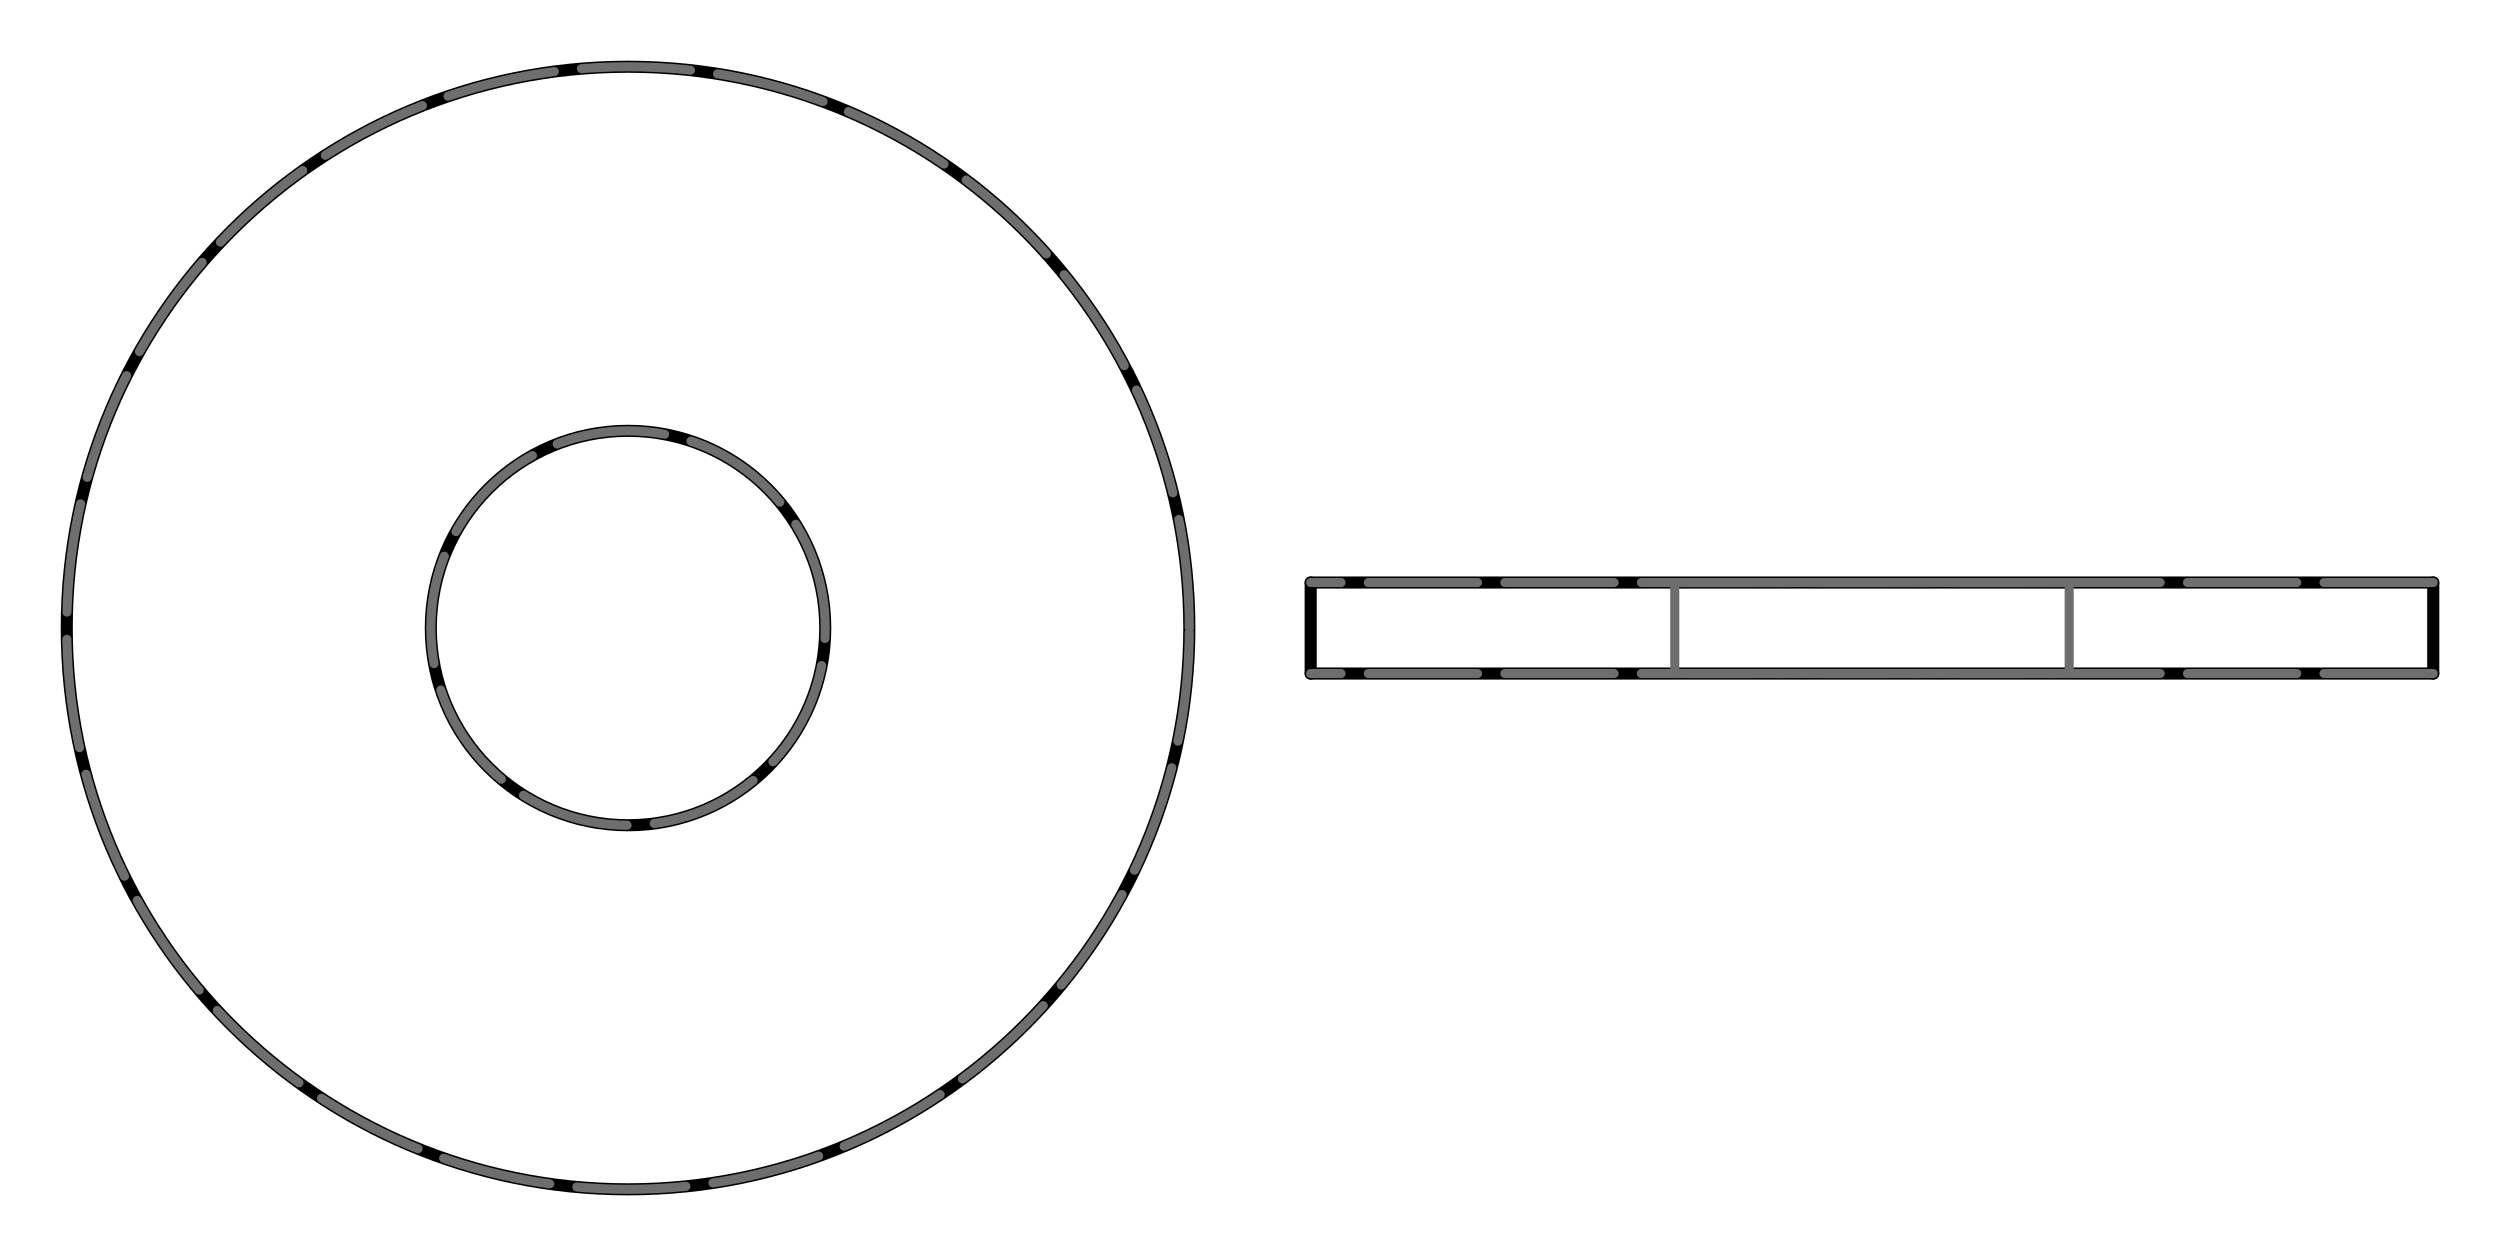
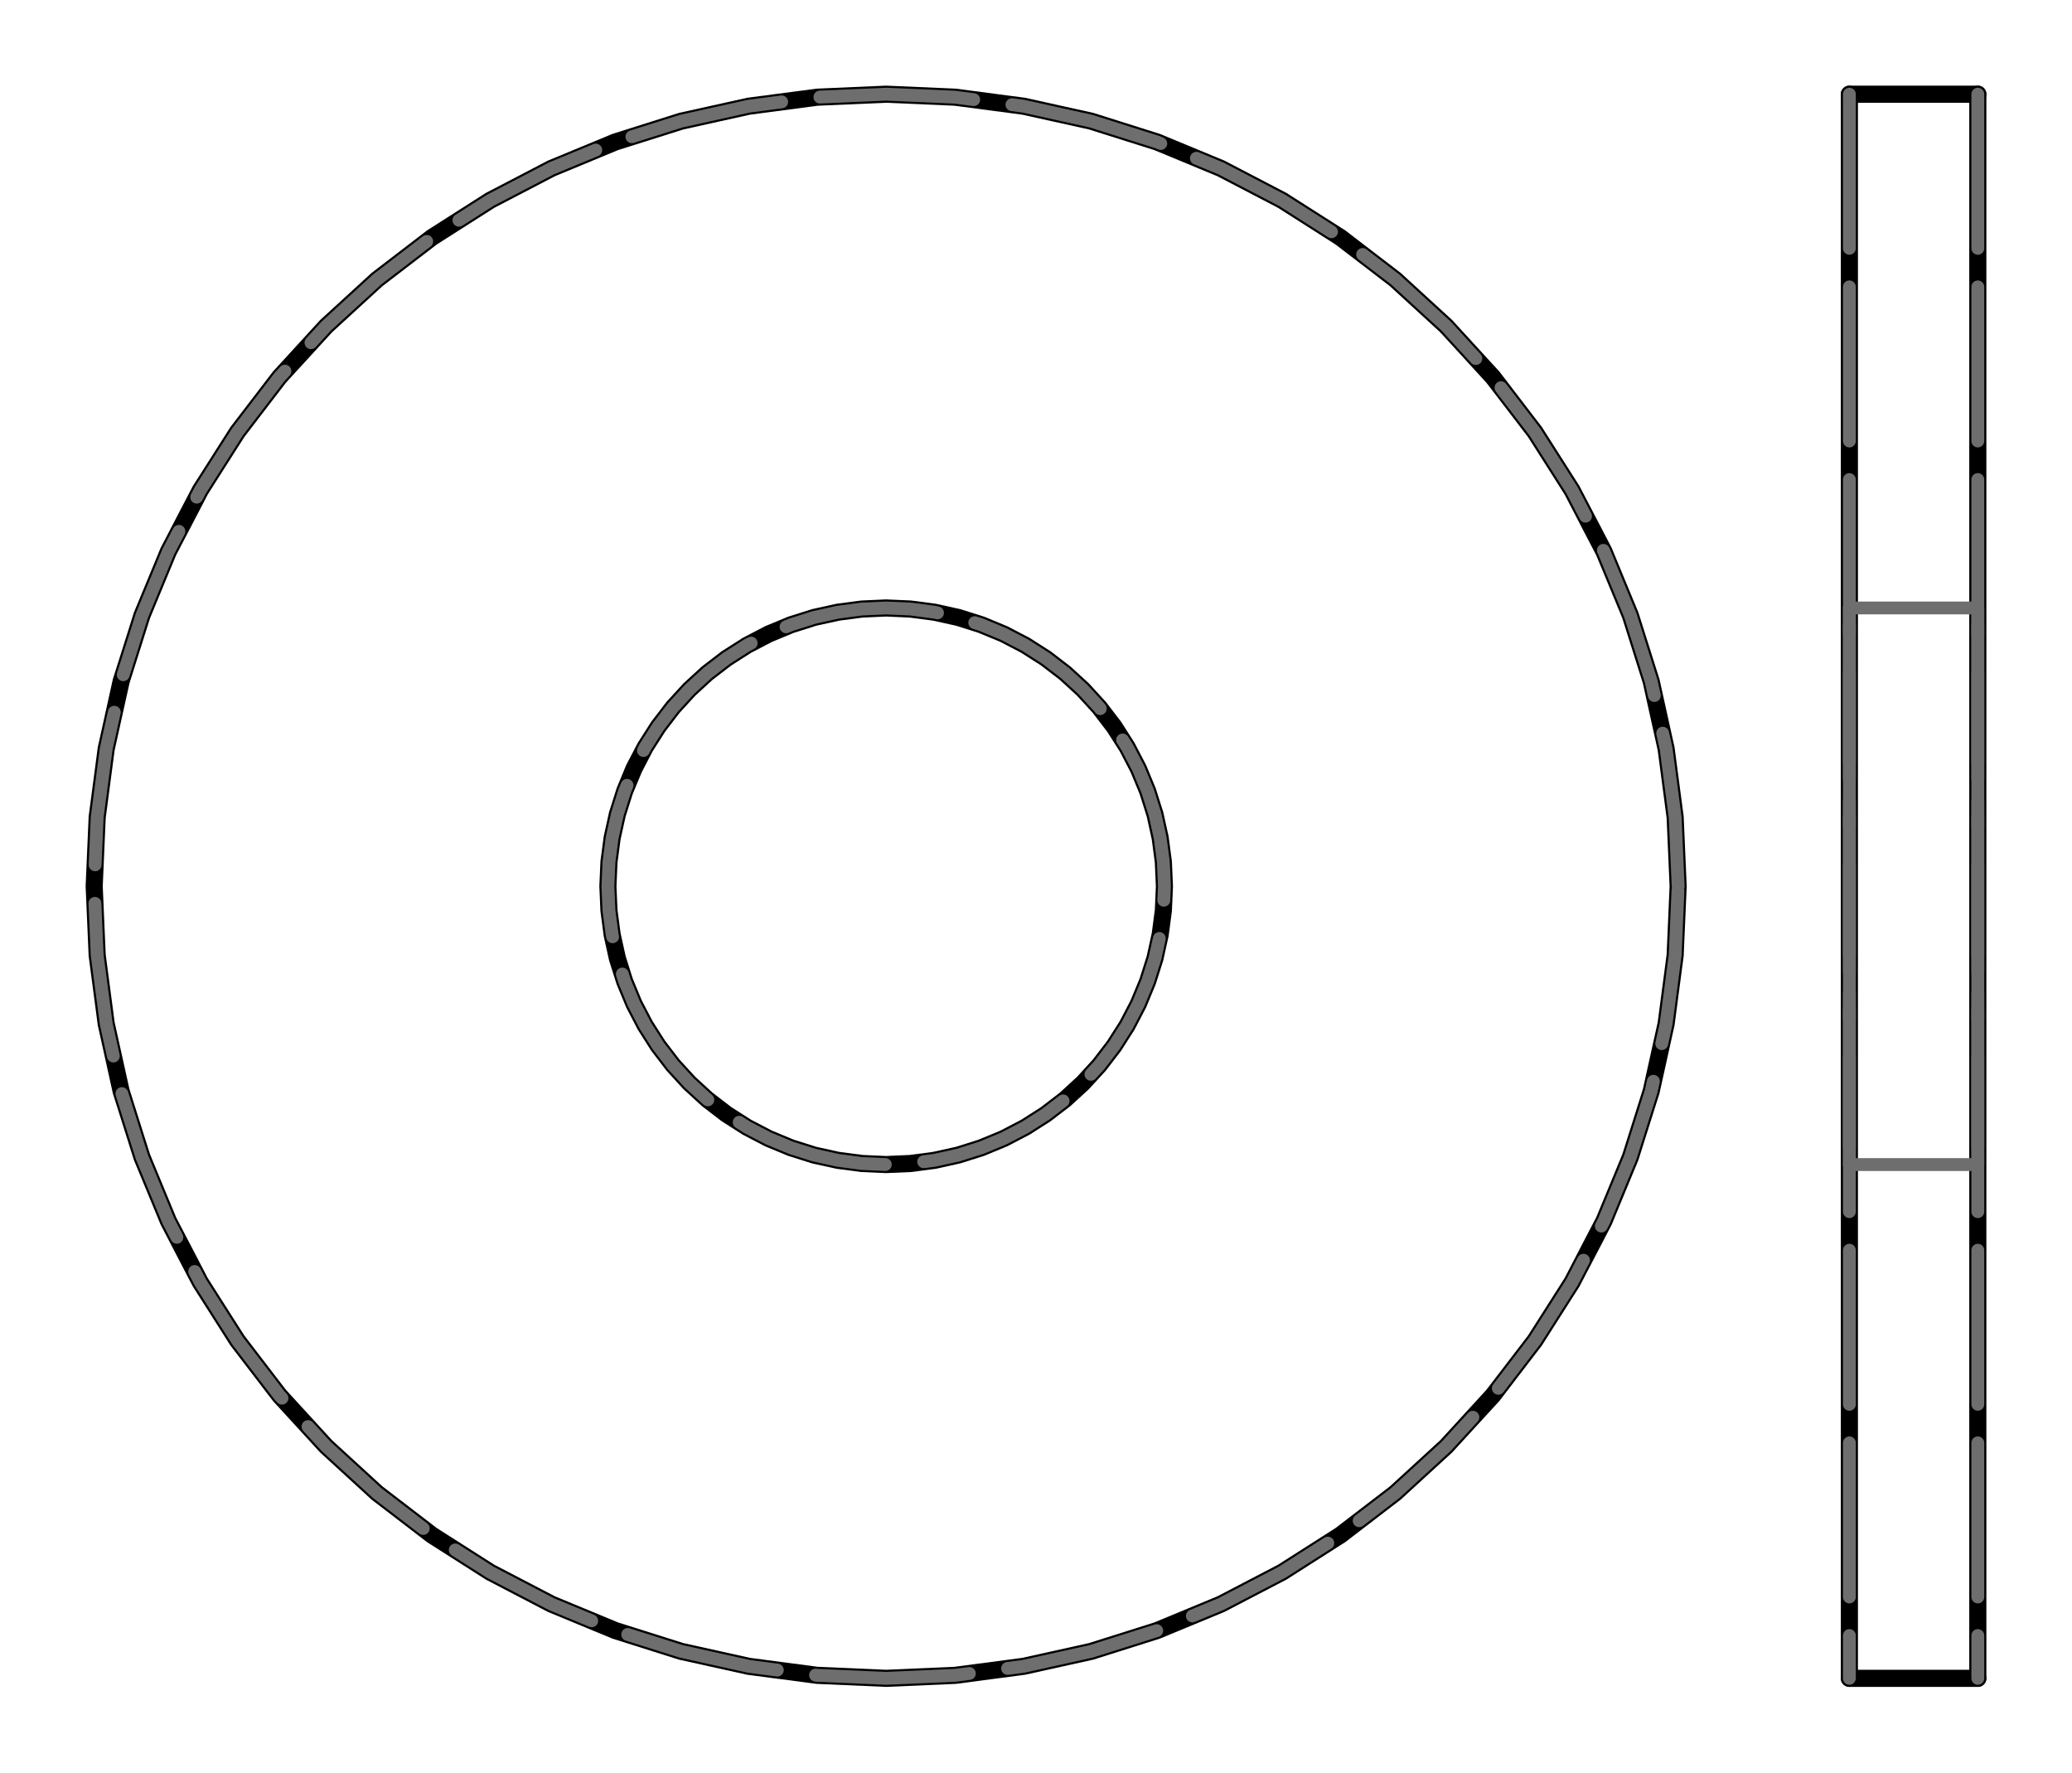
- <svg xmlns="http://www.w3.org/2000/svg" width="82.4mm" height="41.4mm" viewBox="-20.7 -20.7 82.4 41.4" version="1.1">
+ <svg xmlns="http://www.w3.org/2000/svg" width="48.4mm" height="41.4mm" viewBox="-20.7 -20.7 48.4 41.4" version="1.1">
  <g transform="scale(1,-1)" stroke-linecap="round">
    <g fill="none" stroke="rgb(0,0,0)" stroke-width="0.4" id="Visible">
-       <circle cx="-0.0" cy="-0.0" r="18.5" />
-       <circle cx="-0.0" cy="-0.0" r="6.5" />
-       <path d="M 22.5,1.5 L 22.964,1.5 L 24.332,1.5 L 26.536,1.5 L 29.465,1.5 L 32.973,1.5 L 36.883,1.5 L 41.0,1.5 L 45.117,1.5 L 49.027,1.5 L 52.535,1.5 L 55.464,1.5 L 57.668,1.5 L 59.036,1.5 L 59.5,1.5" />
-       <line x1="59.5" y1="-1.5" x2="59.5" y2="1.5" />
-       <path d="M 22.5,-1.5 L 22.964,-1.5 L 24.332,-1.5 L 26.536,-1.5 L 29.465,-1.5 L 32.973,-1.5 L 36.883,-1.5 L 41.0,-1.5 L 45.117,-1.5 L 49.027,-1.5 L 52.535,-1.5 L 55.464,-1.5 L 57.668,-1.5 L 59.036,-1.5 L 59.5,-1.5" />
-       <line x1="22.5" y1="-1.5" x2="22.5" y2="1.5" />
+       <path d="M 18.5,0.0 L 18.43,1.612 L 18.219,3.212 L 17.87,4.788 L 17.384,6.327 L 16.767,7.818 L 16.021,9.25 L 15.154,10.611 L 14.172,11.892 L 13.082,13.082 L 11.892,14.172 L 10.611,15.154 L 9.25,16.021 L 7.818,16.767 L 6.327,17.384 L 4.788,17.87 L 3.212,18.219 L 1.612,18.43 L 0.0,18.5 L -1.612,18.43 L -3.212,18.219 L -4.788,17.87 L -6.327,17.384 L -7.818,16.767 L -9.25,16.021 L -10.611,15.154 L -11.892,14.172 L -13.082,13.082 L -14.172,11.892 L -15.154,10.611 L -16.021,9.25 L -16.767,7.818 L -17.384,6.327 L -17.87,4.788 L -18.219,3.212 L -18.43,1.612 L -18.5,0.0 L -18.43,-1.612 L -18.219,-3.212 L -17.87,-4.788 L -17.384,-6.327 L -16.767,-7.818 L -16.021,-9.25 L -15.154,-10.611 L -14.172,-11.892 L -13.082,-13.082 L -11.892,-14.172 L -10.611,-15.154 L -9.25,-16.021 L -7.818,-16.767 L -6.327,-17.384 L -4.788,-17.87 L -3.212,-18.219 L -1.612,-18.43 L -0.0,-18.5 L 1.612,-18.43 L 3.212,-18.219 L 4.788,-17.87 L 6.327,-17.384 L 7.818,-16.767 L 9.25,-16.021 L 10.611,-15.154 L 11.892,-14.172 L 13.082,-13.082 L 14.172,-11.892 L 15.154,-10.611 L 16.021,-9.25 L 16.767,-7.818 L 17.384,-6.327 L 17.87,-4.788 L 18.219,-3.212 L 18.43,-1.612 L 18.5,-0.0" />
+       <path d="M 6.5,0.0 L 6.475,0.567 L 6.401,1.129 L 6.279,1.682 L 6.108,2.223 L 5.891,2.747 L 5.629,3.25 L 5.324,3.728 L 4.979,4.178 L 4.596,4.596 L 4.178,4.979 L 3.728,5.324 L 3.25,5.629 L 2.747,5.891 L 2.223,6.108 L 1.682,6.279 L 1.129,6.401 L 0.567,6.475 L -0.0,6.5 L -0.567,6.475 L -1.129,6.401 L -1.682,6.279 L -2.223,6.108 L -2.747,5.891 L -3.25,5.629 L -3.728,5.324 L -4.178,4.979 L -4.596,4.596 L -4.979,4.178 L -5.324,3.728 L -5.629,3.25 L -5.891,2.747 L -6.108,2.223 L -6.279,1.682 L -6.401,1.129 L -6.475,0.567 L -6.5,-0.0 L -6.475,-0.567 L -6.401,-1.129 L -6.279,-1.682 L -6.108,-2.223 L -5.891,-2.747 L -5.629,-3.25 L -5.324,-3.728 L -4.979,-4.178 L -4.596,-4.596 L -4.178,-4.979 L -3.728,-5.324 L -3.25,-5.629 L -2.747,-5.891 L -2.223,-6.108 L -1.682,-6.279 L -1.129,-6.401 L -0.567,-6.475 L 0.0,-6.5 L 0.567,-6.475 L 1.129,-6.401 L 1.682,-6.279 L 2.223,-6.108 L 2.747,-5.891 L 3.25,-5.629 L 3.728,-5.324 L 4.178,-4.979 L 4.596,-4.596 L 4.979,-4.178 L 5.324,-3.728 L 5.629,-3.25 L 5.891,-2.747 L 6.108,-2.223 L 6.279,-1.682 L 6.401,-1.129 L 6.475,-0.567 L 6.5,0.0" />
+       <path d="M 22.5,-18.5 L 22.5,-17.986 L 22.5,-17.472 L 22.5,-16.958 L 22.5,-16.444 L 22.5,-15.931 L 22.5,-15.417 L 22.5,-14.903 L 22.5,-14.389 L 22.5,-13.875 L 22.5,-13.361 L 22.5,-12.847 L 22.5,-12.333 L 22.5,-11.819 L 22.5,-11.306 L 22.5,-10.792 L 22.5,-10.278 L 22.5,-9.764 L 22.5,-9.25 L 22.5,-8.736 L 22.5,-8.222 L 22.5,-7.708 L 22.5,-7.194 L 22.5,-6.681 L 22.5,-6.167 L 22.5,-5.653 L 22.5,-5.139 L 22.5,-4.625 L 22.5,-4.111 L 22.5,-3.597 L 22.5,-3.083 L 22.5,-2.569 L 22.5,-2.056 L 22.5,-1.542 L 22.5,-1.028 L 22.5,-0.514 L 22.5,0.0 L 22.5,0.514 L 22.5,1.028 L 22.5,1.542 L 22.5,2.056 L 22.5,2.569 L 22.5,3.083 L 22.5,3.597 L 22.5,4.111 L 22.5,4.625 L 22.5,5.139 L 22.5,5.653 L 22.5,6.167 L 22.5,6.681 L 22.5,7.194 L 22.5,7.708 L 22.5,8.222 L 22.5,8.736 L 22.5,9.25 L 22.5,9.764 L 22.5,10.278 L 22.5,10.792 L 22.5,11.306 L 22.5,11.819 L 22.5,12.333 L 22.5,12.847 L 22.5,13.361 L 22.5,13.875 L 22.5,14.389 L 22.5,14.903 L 22.5,15.417 L 22.5,15.931 L 22.5,16.444 L 22.5,16.958 L 22.5,17.472 L 22.5,17.986 L 22.5,18.5" />
+       <path d="M 25.5,18.5 L 25.458,18.5 L 25.417,18.5 L 25.375,18.5 L 25.333,18.5 L 25.292,18.5 L 25.25,18.5 L 25.208,18.5 L 25.167,18.5 L 25.125,18.5 L 25.083,18.5 L 25.042,18.5 L 25.0,18.5 L 24.958,18.5 L 24.917,18.5 L 24.875,18.5 L 24.833,18.5 L 24.792,18.5 L 24.75,18.5 L 24.708,18.5 L 24.667,18.5 L 24.625,18.5 L 24.583,18.5 L 24.542,18.5 L 24.5,18.5 L 24.458,18.5 L 24.417,18.5 L 24.375,18.5 L 24.333,18.5 L 24.292,18.5 L 24.25,18.5 L 24.208,18.5 L 24.167,18.5 L 24.125,18.5 L 24.083,18.5 L 24.042,18.5 L 24.0,18.5 L 23.958,18.5 L 23.917,18.5 L 23.875,18.5 L 23.833,18.5 L 23.792,18.5 L 23.75,18.5 L 23.708,18.5 L 23.667,18.5 L 23.625,18.5 L 23.583,18.5 L 23.542,18.5 L 23.5,18.5 L 23.458,18.5 L 23.417,18.5 L 23.375,18.5 L 23.333,18.5 L 23.292,18.5 L 23.25,18.5 L 23.208,18.5 L 23.167,18.5 L 23.125,18.5 L 23.083,18.5 L 23.042,18.5 L 23.0,18.5 L 22.958,18.5 L 22.917,18.5 L 22.875,18.5 L 22.833,18.5 L 22.792,18.5 L 22.75,18.5 L 22.708,18.5 L 22.667,18.5 L 22.625,18.5 L 22.583,18.5 L 22.542,18.5 L 22.5,18.5" />
+       <path d="M 25.5,-18.5 L 25.5,-17.986 L 25.5,-17.472 L 25.5,-16.958 L 25.5,-16.444 L 25.5,-15.931 L 25.5,-15.417 L 25.5,-14.903 L 25.5,-14.389 L 25.5,-13.875 L 25.5,-13.361 L 25.5,-12.847 L 25.5,-12.333 L 25.5,-11.819 L 25.5,-11.306 L 25.5,-10.792 L 25.5,-10.278 L 25.5,-9.764 L 25.5,-9.25 L 25.5,-8.736 L 25.5,-8.222 L 25.5,-7.708 L 25.5,-7.194 L 25.5,-6.681 L 25.5,-6.167 L 25.5,-5.653 L 25.5,-5.139 L 25.5,-4.625 L 25.5,-4.111 L 25.5,-3.597 L 25.5,-3.083 L 25.5,-2.569 L 25.5,-2.056 L 25.5,-1.542 L 25.5,-1.028 L 25.5,-0.514 L 25.5,0.0 L 25.5,0.514 L 25.5,1.028 L 25.5,1.542 L 25.5,2.056 L 25.5,2.569 L 25.5,3.083 L 25.5,3.597 L 25.5,4.111 L 25.5,4.625 L 25.5,5.139 L 25.5,5.653 L 25.5,6.167 L 25.5,6.681 L 25.5,7.194 L 25.5,7.708 L 25.5,8.222 L 25.5,8.736 L 25.5,9.25 L 25.5,9.764 L 25.5,10.278 L 25.5,10.792 L 25.5,11.306 L 25.5,11.819 L 25.5,12.333 L 25.5,12.847 L 25.5,13.361 L 25.5,13.875 L 25.5,14.389 L 25.5,14.903 L 25.5,15.417 L 25.5,15.931 L 25.5,16.444 L 25.5,16.958 L 25.5,17.472 L 25.5,17.986 L 25.5,18.5" />
+       <path d="M 25.5,-18.5 L 25.458,-18.5 L 25.417,-18.5 L 25.375,-18.5 L 25.333,-18.5 L 25.292,-18.5 L 25.25,-18.5 L 25.208,-18.5 L 25.167,-18.5 L 25.125,-18.5 L 25.083,-18.5 L 25.042,-18.5 L 25.0,-18.5 L 24.958,-18.5 L 24.917,-18.5 L 24.875,-18.5 L 24.833,-18.5 L 24.792,-18.5 L 24.75,-18.5 L 24.708,-18.5 L 24.667,-18.5 L 24.625,-18.5 L 24.583,-18.5 L 24.542,-18.5 L 24.5,-18.5 L 24.458,-18.5 L 24.417,-18.5 L 24.375,-18.5 L 24.333,-18.5 L 24.292,-18.5 L 24.25,-18.5 L 24.208,-18.5 L 24.167,-18.5 L 24.125,-18.5 L 24.083,-18.5 L 24.042,-18.5 L 24.0,-18.5 L 23.958,-18.5 L 23.917,-18.5 L 23.875,-18.5 L 23.833,-18.5 L 23.792,-18.5 L 23.75,-18.5 L 23.708,-18.5 L 23.667,-18.5 L 23.625,-18.5 L 23.583,-18.5 L 23.542,-18.5 L 23.5,-18.5 L 23.458,-18.5 L 23.417,-18.5 L 23.375,-18.5 L 23.333,-18.5 L 23.292,-18.5 L 23.25,-18.5 L 23.208,-18.5 L 23.167,-18.5 L 23.125,-18.5 L 23.083,-18.5 L 23.042,-18.5 L 23.0,-18.5 L 22.958,-18.5 L 22.917,-18.5 L 22.875,-18.5 L 22.833,-18.5 L 22.792,-18.5 L 22.75,-18.5 L 22.708,-18.5 L 22.667,-18.5 L 22.625,-18.5 L 22.583,-18.5 L 22.542,-18.5 L 22.5,-18.5" />
    </g>
    <g fill="none" stroke="rgb(110,110,110)" stroke-width="0.3" id="Hidden" stroke-dasharray="3.6 0.9">
-       <circle cx="-0.0" cy="-0.0" r="18.5" />
-       <circle cx="-0.0" cy="-0.0" r="6.5" />
-       <path d="M 59.5,1.5 L 59.036,1.5 L 57.668,1.5 L 55.464,1.5 L 52.535,1.5 L 49.027,1.5 L 45.117,1.5 L 41.0,1.5 L 36.883,1.5 L 32.973,1.5 L 29.465,1.5 L 26.536,1.5 L 24.332,1.5 L 22.964,1.5 L 22.5,1.5" />
-       <path d="M 59.5,-1.5 L 59.036,-1.5 L 57.668,-1.5 L 55.464,-1.5 L 52.535,-1.5 L 49.027,-1.5 L 45.117,-1.5 L 41.0,-1.5 L 36.883,-1.5 L 32.973,-1.5 L 29.465,-1.5 L 26.536,-1.5 L 24.332,-1.5 L 22.964,-1.5 L 22.5,-1.5" />
-       <path d="M 47.5,1.5 L 47.337,1.5 L 46.856,1.5 L 46.082,1.5 L 45.053,1.5 L 43.82,1.5 L 42.446,1.5 L 41.0,1.5 L 39.554,1.5 L 38.18,1.5 L 36.947,1.5 L 35.918,1.5 L 35.144,1.5 L 34.663,1.5 L 34.5,1.5" />
-       <path d="M 34.5,1.5 L 34.663,1.5 L 35.144,1.5 L 35.918,1.5 L 36.947,1.5 L 38.18,1.5 L 39.554,1.5 L 41.0,1.5 L 42.446,1.5 L 43.82,1.5 L 45.053,1.5 L 46.082,1.5 L 46.856,1.5 L 47.337,1.5 L 47.5,1.5" />
-       <path d="M 47.5,-1.5 L 47.337,-1.5 L 46.856,-1.5 L 46.082,-1.5 L 45.053,-1.5 L 43.82,-1.5 L 42.446,-1.5 L 41.0,-1.5 L 39.554,-1.5 L 38.18,-1.5 L 36.947,-1.5 L 35.918,-1.5 L 35.144,-1.5 L 34.663,-1.5 L 34.5,-1.5" />
-       <path d="M 34.5,-1.5 L 34.663,-1.5 L 35.144,-1.5 L 35.918,-1.5 L 36.947,-1.5 L 38.18,-1.5 L 39.554,-1.5 L 41.0,-1.5 L 42.446,-1.5 L 43.82,-1.5 L 45.053,-1.5 L 46.082,-1.5 L 46.856,-1.5 L 47.337,-1.5 L 47.5,-1.5" />
-       <line x1="47.5" y1="-1.5" x2="47.5" y2="1.5" />
-       <line x1="34.5" y1="-1.5" x2="34.5" y2="1.5" />
+       <path d="M 18.5,0.0 L 18.43,1.612 L 18.219,3.212 L 17.87,4.788 L 17.384,6.327 L 16.767,7.818 L 16.021,9.25 L 15.154,10.611 L 14.172,11.892 L 13.082,13.082 L 11.892,14.172 L 10.611,15.154 L 9.25,16.021 L 7.818,16.767 L 6.327,17.384 L 4.788,17.87 L 3.212,18.219 L 1.612,18.43 L 0.0,18.5 L -1.612,18.43 L -3.212,18.219 L -4.788,17.87 L -6.327,17.384 L -7.818,16.767 L -9.25,16.021 L -10.611,15.154 L -11.892,14.172 L -13.082,13.082 L -14.172,11.892 L -15.154,10.611 L -16.021,9.25 L -16.767,7.818 L -17.384,6.327 L -17.87,4.788 L -18.219,3.212 L -18.43,1.612 L -18.5,0.0 L -18.43,-1.612 L -18.219,-3.212 L -17.87,-4.788 L -17.384,-6.327 L -16.767,-7.818 L -16.021,-9.25 L -15.154,-10.611 L -14.172,-11.892 L -13.082,-13.082 L -11.892,-14.172 L -10.611,-15.154 L -9.25,-16.021 L -7.818,-16.767 L -6.327,-17.384 L -4.788,-17.87 L -3.212,-18.219 L -1.612,-18.43 L -0.0,-18.5 L 1.612,-18.43 L 3.212,-18.219 L 4.788,-17.87 L 6.327,-17.384 L 7.818,-16.767 L 9.25,-16.021 L 10.611,-15.154 L 11.892,-14.172 L 13.082,-13.082 L 14.172,-11.892 L 15.154,-10.611 L 16.021,-9.25 L 16.767,-7.818 L 17.384,-6.327 L 17.87,-4.788 L 18.219,-3.212 L 18.43,-1.612 L 18.5,-0.0" />
+       <path d="M 6.5,0.0 L 6.475,0.567 L 6.401,1.129 L 6.279,1.682 L 6.108,2.223 L 5.891,2.747 L 5.629,3.25 L 5.324,3.728 L 4.979,4.178 L 4.596,4.596 L 4.178,4.979 L 3.728,5.324 L 3.25,5.629 L 2.747,5.891 L 2.223,6.108 L 1.682,6.279 L 1.129,6.401 L 0.567,6.475 L -0.0,6.5 L -0.567,6.475 L -1.129,6.401 L -1.682,6.279 L -2.223,6.108 L -2.747,5.891 L -3.25,5.629 L -3.728,5.324 L -4.178,4.979 L -4.596,4.596 L -4.979,4.178 L -5.324,3.728 L -5.629,3.25 L -5.891,2.747 L -6.108,2.223 L -6.279,1.682 L -6.401,1.129 L -6.475,0.567 L -6.5,-0.0 L -6.475,-0.567 L -6.401,-1.129 L -6.279,-1.682 L -6.108,-2.223 L -5.891,-2.747 L -5.629,-3.25 L -5.324,-3.728 L -4.979,-4.178 L -4.596,-4.596 L -4.178,-4.979 L -3.728,-5.324 L -3.25,-5.629 L -2.747,-5.891 L -2.223,-6.108 L -1.682,-6.279 L -1.129,-6.401 L -0.567,-6.475 L 0.0,-6.5 L 0.567,-6.475 L 1.129,-6.401 L 1.682,-6.279 L 2.223,-6.108 L 2.747,-5.891 L 3.25,-5.629 L 3.728,-5.324 L 4.178,-4.979 L 4.596,-4.596 L 4.979,-4.178 L 5.324,-3.728 L 5.629,-3.25 L 5.891,-2.747 L 6.108,-2.223 L 6.279,-1.682 L 6.401,-1.129 L 6.475,-0.567 L 6.5,0.0" />
+       <path d="M 22.5,18.5 L 22.5,17.986 L 22.5,17.472 L 22.5,16.958 L 22.5,16.444 L 22.5,15.931 L 22.5,15.417 L 22.5,14.903 L 22.5,14.389 L 22.5,13.875 L 22.5,13.361 L 22.5,12.847 L 22.5,12.333 L 22.5,11.819 L 22.5,11.306 L 22.5,10.792 L 22.5,10.278 L 22.5,9.764 L 22.5,9.25 L 22.5,8.736 L 22.5,8.222 L 22.5,7.708 L 22.5,7.194 L 22.5,6.681 L 22.5,6.167 L 22.5,5.653 L 22.5,5.139 L 22.5,4.625 L 22.5,4.111 L 22.5,3.597 L 22.5,3.083 L 22.5,2.569 L 22.5,2.056 L 22.5,1.542 L 22.5,1.028 L 22.5,0.514 L 22.5,0.0 L 22.5,-0.514 L 22.5,-1.028 L 22.5,-1.542 L 22.5,-2.056 L 22.5,-2.569 L 22.5,-3.083 L 22.5,-3.597 L 22.5,-4.111 L 22.5,-4.625 L 22.5,-5.139 L 22.5,-5.653 L 22.5,-6.167 L 22.5,-6.681 L 22.5,-7.194 L 22.5,-7.708 L 22.5,-8.222 L 22.5,-8.736 L 22.5,-9.25 L 22.5,-9.764 L 22.5,-10.278 L 22.5,-10.792 L 22.5,-11.306 L 22.5,-11.819 L 22.5,-12.333 L 22.5,-12.847 L 22.5,-13.361 L 22.5,-13.875 L 22.5,-14.389 L 22.5,-14.903 L 22.5,-15.417 L 22.5,-15.931 L 22.5,-16.444 L 22.5,-16.958 L 22.5,-17.472 L 22.5,-17.986 L 22.5,-18.5" />
+       <path d="M 25.5,18.5 L 25.5,17.986 L 25.5,17.472 L 25.5,16.958 L 25.5,16.444 L 25.5,15.931 L 25.5,15.417 L 25.5,14.903 L 25.5,14.389 L 25.5,13.875 L 25.5,13.361 L 25.5,12.847 L 25.5,12.333 L 25.5,11.819 L 25.5,11.306 L 25.5,10.792 L 25.5,10.278 L 25.5,9.764 L 25.5,9.25 L 25.5,8.736 L 25.5,8.222 L 25.5,7.708 L 25.5,7.194 L 25.5,6.681 L 25.5,6.167 L 25.5,5.653 L 25.5,5.139 L 25.5,4.625 L 25.5,4.111 L 25.5,3.597 L 25.5,3.083 L 25.5,2.569 L 25.5,2.056 L 25.5,1.542 L 25.5,1.028 L 25.5,0.514 L 25.5,0.0 L 25.5,-0.514 L 25.5,-1.028 L 25.5,-1.542 L 25.5,-2.056 L 25.5,-2.569 L 25.5,-3.083 L 25.5,-3.597 L 25.5,-4.111 L 25.5,-4.625 L 25.5,-5.139 L 25.5,-5.653 L 25.5,-6.167 L 25.5,-6.681 L 25.5,-7.194 L 25.5,-7.708 L 25.5,-8.222 L 25.5,-8.736 L 25.5,-9.25 L 25.5,-9.764 L 25.5,-10.278 L 25.5,-10.792 L 25.5,-11.306 L 25.5,-11.819 L 25.5,-12.333 L 25.5,-12.847 L 25.5,-13.361 L 25.5,-13.875 L 25.5,-14.389 L 25.5,-14.903 L 25.5,-15.417 L 25.5,-15.931 L 25.5,-16.444 L 25.5,-16.958 L 25.5,-17.472 L 25.5,-17.986 L 25.5,-18.5" />
+       <path d="M 22.5,6.5 L 22.5,6.319 L 22.5,6.139 L 22.5,5.958 L 22.5,5.778 L 22.5,5.597 L 22.5,5.417 L 22.5,5.236 L 22.5,5.056 L 22.5,4.875 L 22.5,4.694 L 22.5,4.514 L 22.5,4.333 L 22.5,4.153 L 22.5,3.972 L 22.5,3.792 L 22.5,3.611 L 22.5,3.431 L 22.5,3.25 L 22.5,3.069 L 22.5,2.889 L 22.5,2.708 L 22.5,2.528 L 22.5,2.347 L 22.5,2.167 L 22.5,1.986 L 22.5,1.806 L 22.5,1.625 L 22.5,1.444 L 22.5,1.264 L 22.5,1.083 L 22.5,0.903 L 22.5,0.722 L 22.5,0.542 L 22.5,0.361 L 22.5,0.181 L 22.5,0.0 L 22.5,-0.181 L 22.5,-0.361 L 22.5,-0.542 L 22.5,-0.722 L 22.5,-0.903 L 22.5,-1.083 L 22.5,-1.264 L 22.5,-1.444 L 22.5,-1.625 L 22.5,-1.806 L 22.5,-1.986 L 22.5,-2.167 L 22.5,-2.347 L 22.5,-2.528 L 22.5,-2.708 L 22.5,-2.889 L 22.5,-3.069 L 22.5,-3.25 L 22.5,-3.431 L 22.5,-3.611 L 22.5,-3.792 L 22.5,-3.972 L 22.5,-4.153 L 22.5,-4.333 L 22.5,-4.514 L 22.5,-4.694 L 22.5,-4.875 L 22.5,-5.056 L 22.5,-5.236 L 22.5,-5.417 L 22.5,-5.597 L 22.5,-5.778 L 22.5,-5.958 L 22.5,-6.139 L 22.5,-6.319 L 22.5,-6.5" />
+       <path d="M 22.5,-6.5 L 22.5,-6.319 L 22.5,-6.139 L 22.5,-5.958 L 22.5,-5.778 L 22.5,-5.597 L 22.5,-5.417 L 22.5,-5.236 L 22.5,-5.056 L 22.5,-4.875 L 22.5,-4.694 L 22.5,-4.514 L 22.5,-4.333 L 22.5,-4.153 L 22.5,-3.972 L 22.5,-3.792 L 22.5,-3.611 L 22.5,-3.431 L 22.5,-3.25 L 22.5,-3.069 L 22.5,-2.889 L 22.5,-2.708 L 22.5,-2.528 L 22.5,-2.347 L 22.5,-2.167 L 22.5,-1.986 L 22.5,-1.806 L 22.5,-1.625 L 22.5,-1.444 L 22.5,-1.264 L 22.5,-1.083 L 22.5,-0.903 L 22.5,-0.722 L 22.5,-0.542 L 22.5,-0.361 L 22.5,-0.181 L 22.5,0.0 L 22.5,0.181 L 22.5,0.361 L 22.5,0.542 L 22.5,0.722 L 22.5,0.903 L 22.5,1.083 L 22.5,1.264 L 22.5,1.444 L 22.5,1.625 L 22.5,1.806 L 22.5,1.986 L 22.5,2.167 L 22.5,2.347 L 22.5,2.528 L 22.5,2.708 L 22.5,2.889 L 22.5,3.069 L 22.5,3.25 L 22.5,3.431 L 22.5,3.611 L 22.5,3.792 L 22.5,3.972 L 22.5,4.153 L 22.5,4.333 L 22.5,4.514 L 22.5,4.694 L 22.5,4.875 L 22.5,5.056 L 22.5,5.236 L 22.5,5.417 L 22.5,5.597 L 22.5,5.778 L 22.5,5.958 L 22.5,6.139 L 22.5,6.319 L 22.5,6.5" />
+       <path d="M 25.5,6.5 L 25.5,6.319 L 25.5,6.139 L 25.5,5.958 L 25.5,5.778 L 25.5,5.597 L 25.5,5.417 L 25.5,5.236 L 25.5,5.056 L 25.5,4.875 L 25.5,4.694 L 25.5,4.514 L 25.5,4.333 L 25.5,4.153 L 25.5,3.972 L 25.5,3.792 L 25.5,3.611 L 25.5,3.431 L 25.5,3.25 L 25.5,3.069 L 25.5,2.889 L 25.5,2.708 L 25.5,2.528 L 25.5,2.347 L 25.5,2.167 L 25.5,1.986 L 25.5,1.806 L 25.5,1.625 L 25.5,1.444 L 25.5,1.264 L 25.5,1.083 L 25.5,0.903 L 25.5,0.722 L 25.5,0.542 L 25.5,0.361 L 25.5,0.181 L 25.5,0.0 L 25.5,-0.181 L 25.5,-0.361 L 25.5,-0.542 L 25.5,-0.722 L 25.5,-0.903 L 25.5,-1.083 L 25.5,-1.264 L 25.5,-1.444 L 25.5,-1.625 L 25.5,-1.806 L 25.5,-1.986 L 25.5,-2.167 L 25.5,-2.347 L 25.5,-2.528 L 25.5,-2.708 L 25.5,-2.889 L 25.5,-3.069 L 25.5,-3.25 L 25.5,-3.431 L 25.5,-3.611 L 25.5,-3.792 L 25.5,-3.972 L 25.5,-4.153 L 25.5,-4.333 L 25.5,-4.514 L 25.5,-4.694 L 25.5,-4.875 L 25.5,-5.056 L 25.5,-5.236 L 25.5,-5.417 L 25.5,-5.597 L 25.5,-5.778 L 25.5,-5.958 L 25.5,-6.139 L 25.5,-6.319 L 25.5,-6.5" />
+       <path d="M 25.5,-6.5 L 25.5,-6.319 L 25.5,-6.139 L 25.5,-5.958 L 25.5,-5.778 L 25.5,-5.597 L 25.5,-5.417 L 25.5,-5.236 L 25.5,-5.056 L 25.5,-4.875 L 25.5,-4.694 L 25.5,-4.514 L 25.5,-4.333 L 25.5,-4.153 L 25.5,-3.972 L 25.5,-3.792 L 25.5,-3.611 L 25.5,-3.431 L 25.5,-3.25 L 25.5,-3.069 L 25.5,-2.889 L 25.5,-2.708 L 25.5,-2.528 L 25.5,-2.347 L 25.5,-2.167 L 25.5,-1.986 L 25.5,-1.806 L 25.5,-1.625 L 25.5,-1.444 L 25.5,-1.264 L 25.5,-1.083 L 25.5,-0.903 L 25.5,-0.722 L 25.5,-0.542 L 25.5,-0.361 L 25.5,-0.181 L 25.5,0.0 L 25.5,0.181 L 25.5,0.361 L 25.5,0.542 L 25.5,0.722 L 25.5,0.903 L 25.5,1.083 L 25.5,1.264 L 25.5,1.444 L 25.5,1.625 L 25.5,1.806 L 25.5,1.986 L 25.5,2.167 L 25.5,2.347 L 25.5,2.528 L 25.5,2.708 L 25.5,2.889 L 25.5,3.069 L 25.5,3.25 L 25.5,3.431 L 25.5,3.611 L 25.5,3.792 L 25.5,3.972 L 25.5,4.153 L 25.5,4.333 L 25.5,4.514 L 25.5,4.694 L 25.5,4.875 L 25.5,5.056 L 25.5,5.236 L 25.5,5.417 L 25.5,5.597 L 25.5,5.778 L 25.5,5.958 L 25.5,6.139 L 25.5,6.319 L 25.5,6.5" />
+       <path d="M 25.5,6.5 L 25.458,6.5 L 25.417,6.5 L 25.375,6.5 L 25.333,6.5 L 25.292,6.5 L 25.25,6.5 L 25.208,6.5 L 25.167,6.5 L 25.125,6.5 L 25.083,6.5 L 25.042,6.5 L 25.0,6.5 L 24.958,6.5 L 24.917,6.5 L 24.875,6.5 L 24.833,6.5 L 24.792,6.5 L 24.75,6.5 L 24.708,6.5 L 24.667,6.5 L 24.625,6.5 L 24.583,6.5 L 24.542,6.5 L 24.5,6.5 L 24.458,6.5 L 24.417,6.5 L 24.375,6.5 L 24.333,6.5 L 24.292,6.5 L 24.25,6.5 L 24.208,6.5 L 24.167,6.5 L 24.125,6.5 L 24.083,6.5 L 24.042,6.5 L 24.0,6.5 L 23.958,6.5 L 23.917,6.5 L 23.875,6.5 L 23.833,6.5 L 23.792,6.5 L 23.75,6.5 L 23.708,6.5 L 23.667,6.5 L 23.625,6.5 L 23.583,6.5 L 23.542,6.5 L 23.5,6.5 L 23.458,6.5 L 23.417,6.5 L 23.375,6.5 L 23.333,6.5 L 23.292,6.5 L 23.25,6.5 L 23.208,6.5 L 23.167,6.5 L 23.125,6.5 L 23.083,6.5 L 23.042,6.5 L 23.0,6.5 L 22.958,6.5 L 22.917,6.5 L 22.875,6.5 L 22.833,6.5 L 22.792,6.5 L 22.75,6.5 L 22.708,6.5 L 22.667,6.5 L 22.625,6.5 L 22.583,6.5 L 22.542,6.5 L 22.5,6.5" />
+       <path d="M 25.5,-6.5 L 25.458,-6.5 L 25.417,-6.5 L 25.375,-6.5 L 25.333,-6.5 L 25.292,-6.5 L 25.25,-6.5 L 25.208,-6.5 L 25.167,-6.5 L 25.125,-6.5 L 25.083,-6.5 L 25.042,-6.5 L 25.0,-6.5 L 24.958,-6.5 L 24.917,-6.5 L 24.875,-6.5 L 24.833,-6.5 L 24.792,-6.5 L 24.75,-6.5 L 24.708,-6.5 L 24.667,-6.5 L 24.625,-6.5 L 24.583,-6.5 L 24.542,-6.5 L 24.5,-6.5 L 24.458,-6.5 L 24.417,-6.5 L 24.375,-6.5 L 24.333,-6.5 L 24.292,-6.5 L 24.25,-6.5 L 24.208,-6.5 L 24.167,-6.5 L 24.125,-6.5 L 24.083,-6.5 L 24.042,-6.5 L 24.0,-6.5 L 23.958,-6.5 L 23.917,-6.5 L 23.875,-6.5 L 23.833,-6.5 L 23.792,-6.5 L 23.75,-6.5 L 23.708,-6.5 L 23.667,-6.5 L 23.625,-6.5 L 23.583,-6.5 L 23.542,-6.5 L 23.5,-6.5 L 23.458,-6.5 L 23.417,-6.5 L 23.375,-6.5 L 23.333,-6.5 L 23.292,-6.5 L 23.25,-6.5 L 23.208,-6.5 L 23.167,-6.5 L 23.125,-6.5 L 23.083,-6.5 L 23.042,-6.5 L 23.0,-6.5 L 22.958,-6.5 L 22.917,-6.5 L 22.875,-6.5 L 22.833,-6.5 L 22.792,-6.5 L 22.75,-6.5 L 22.708,-6.5 L 22.667,-6.5 L 22.625,-6.5 L 22.583,-6.5 L 22.542,-6.5 L 22.5,-6.5" />
    </g>
  </g>
</svg>
